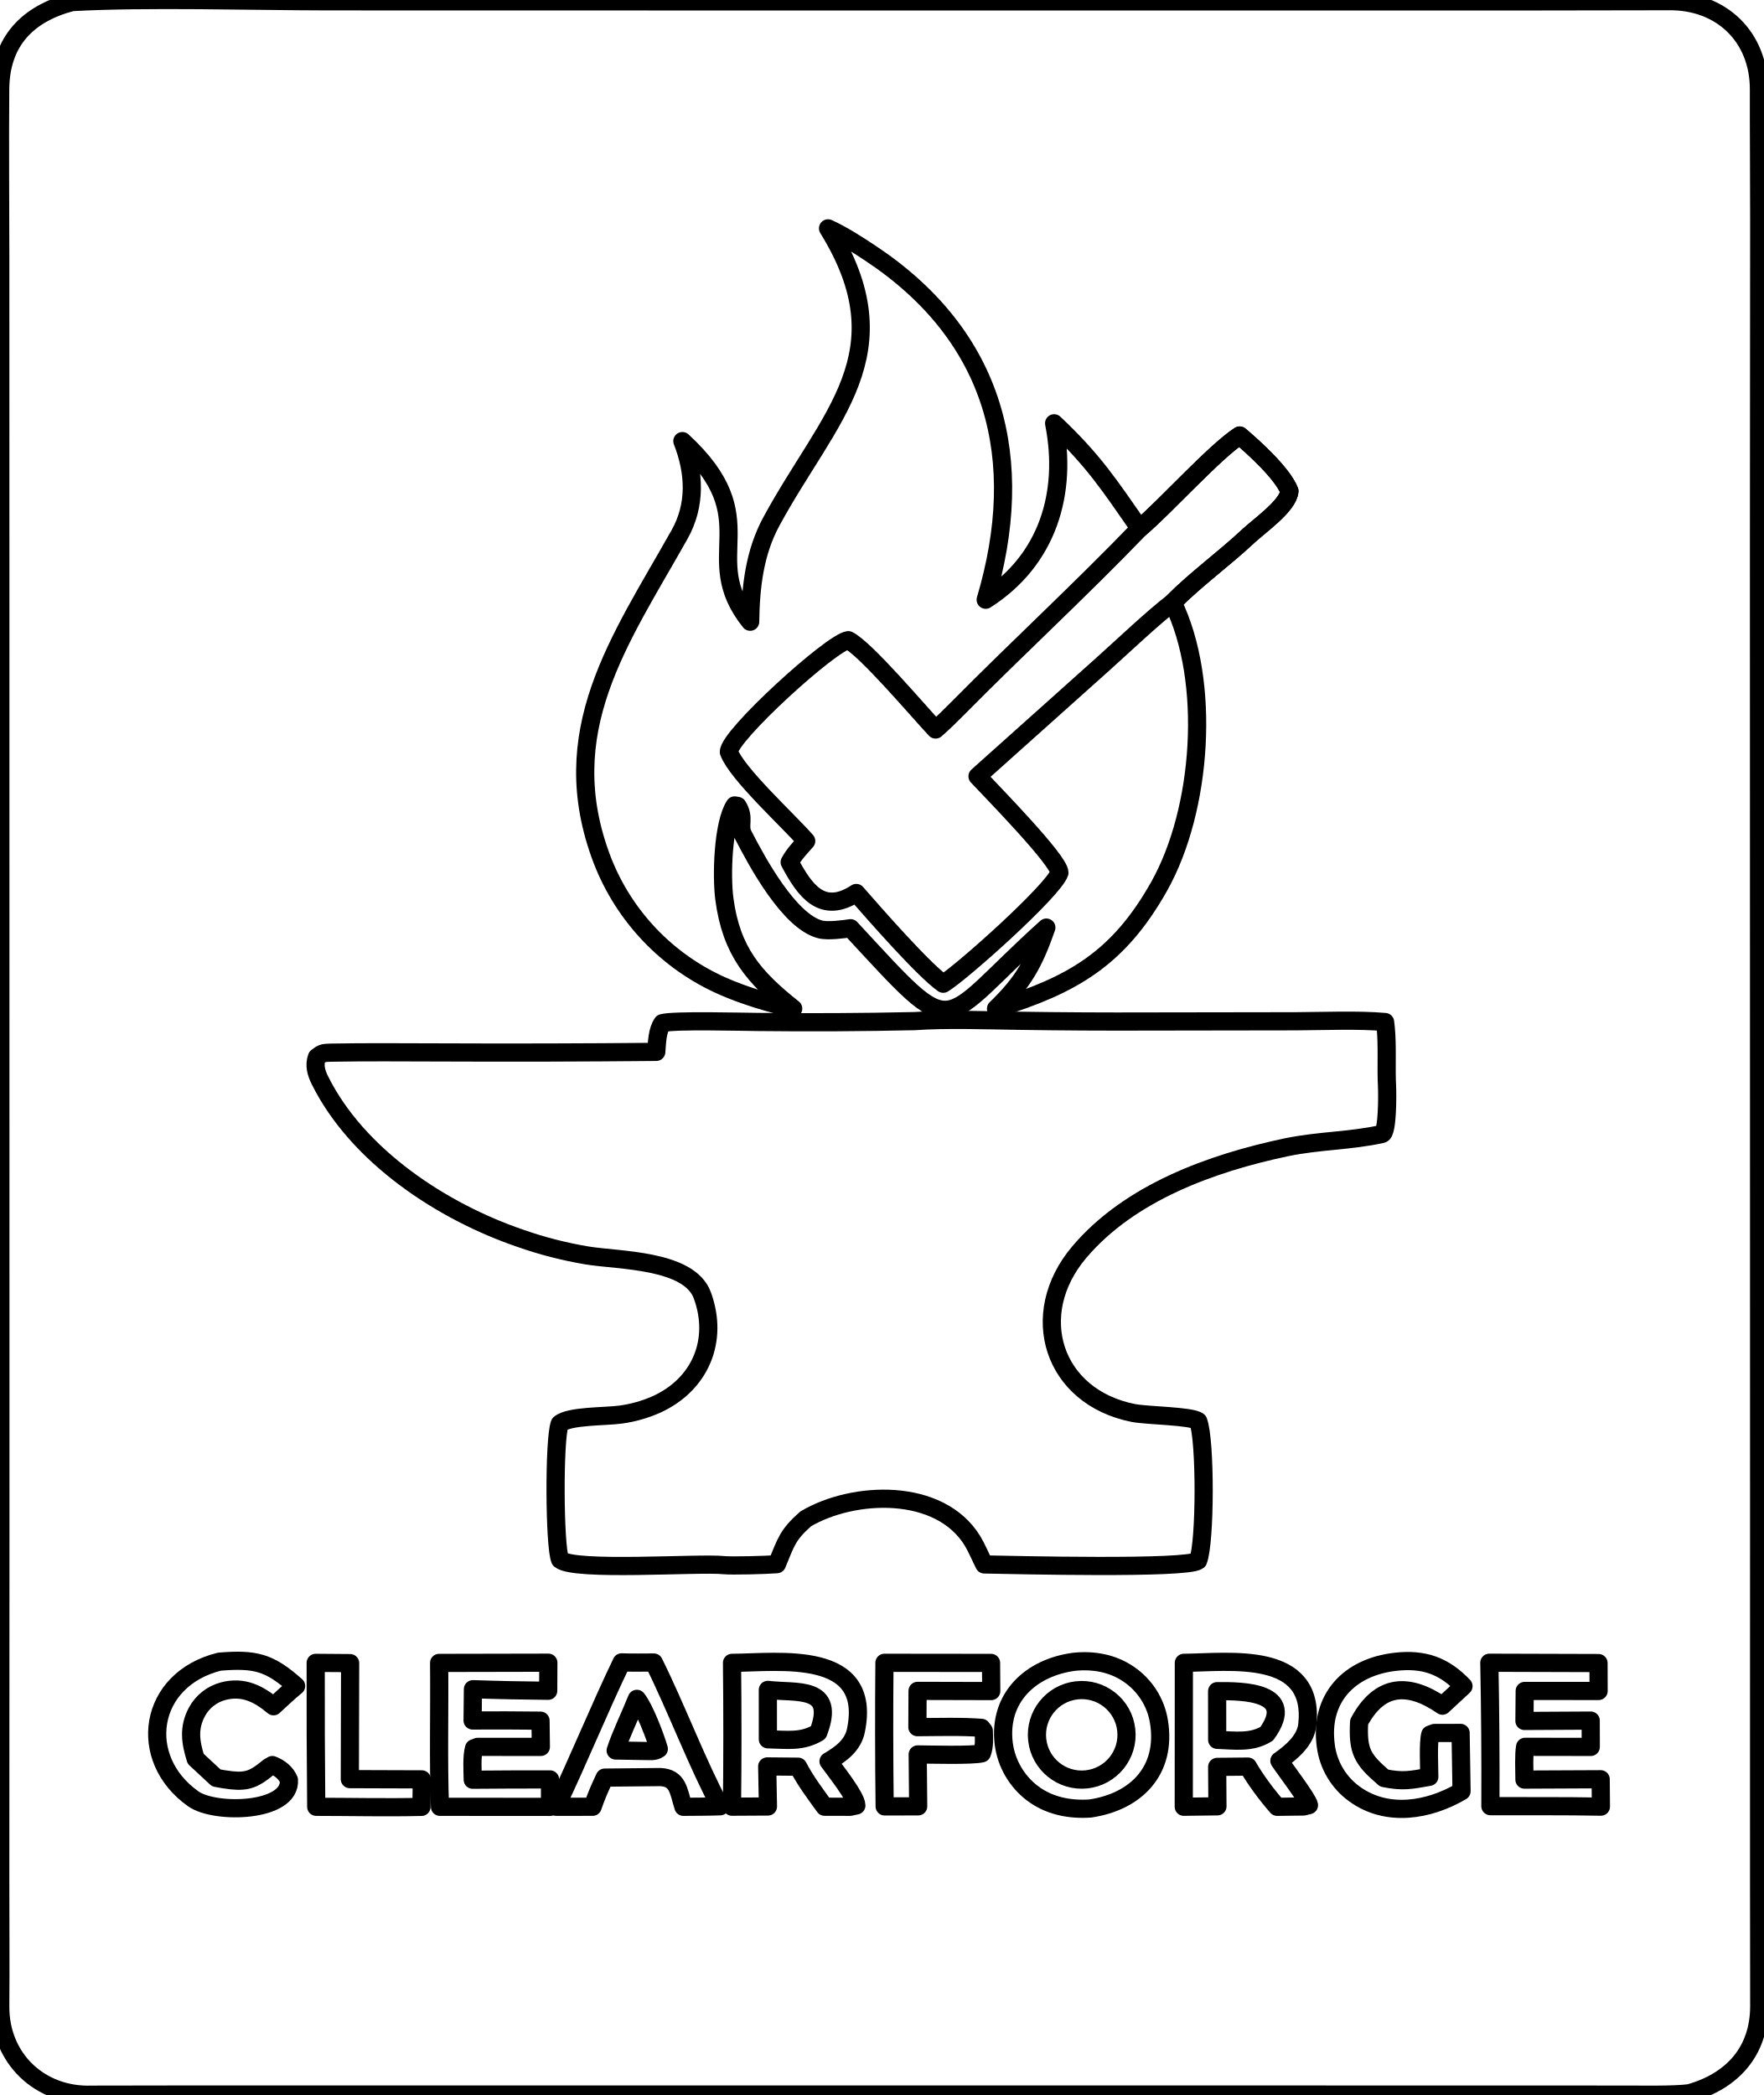
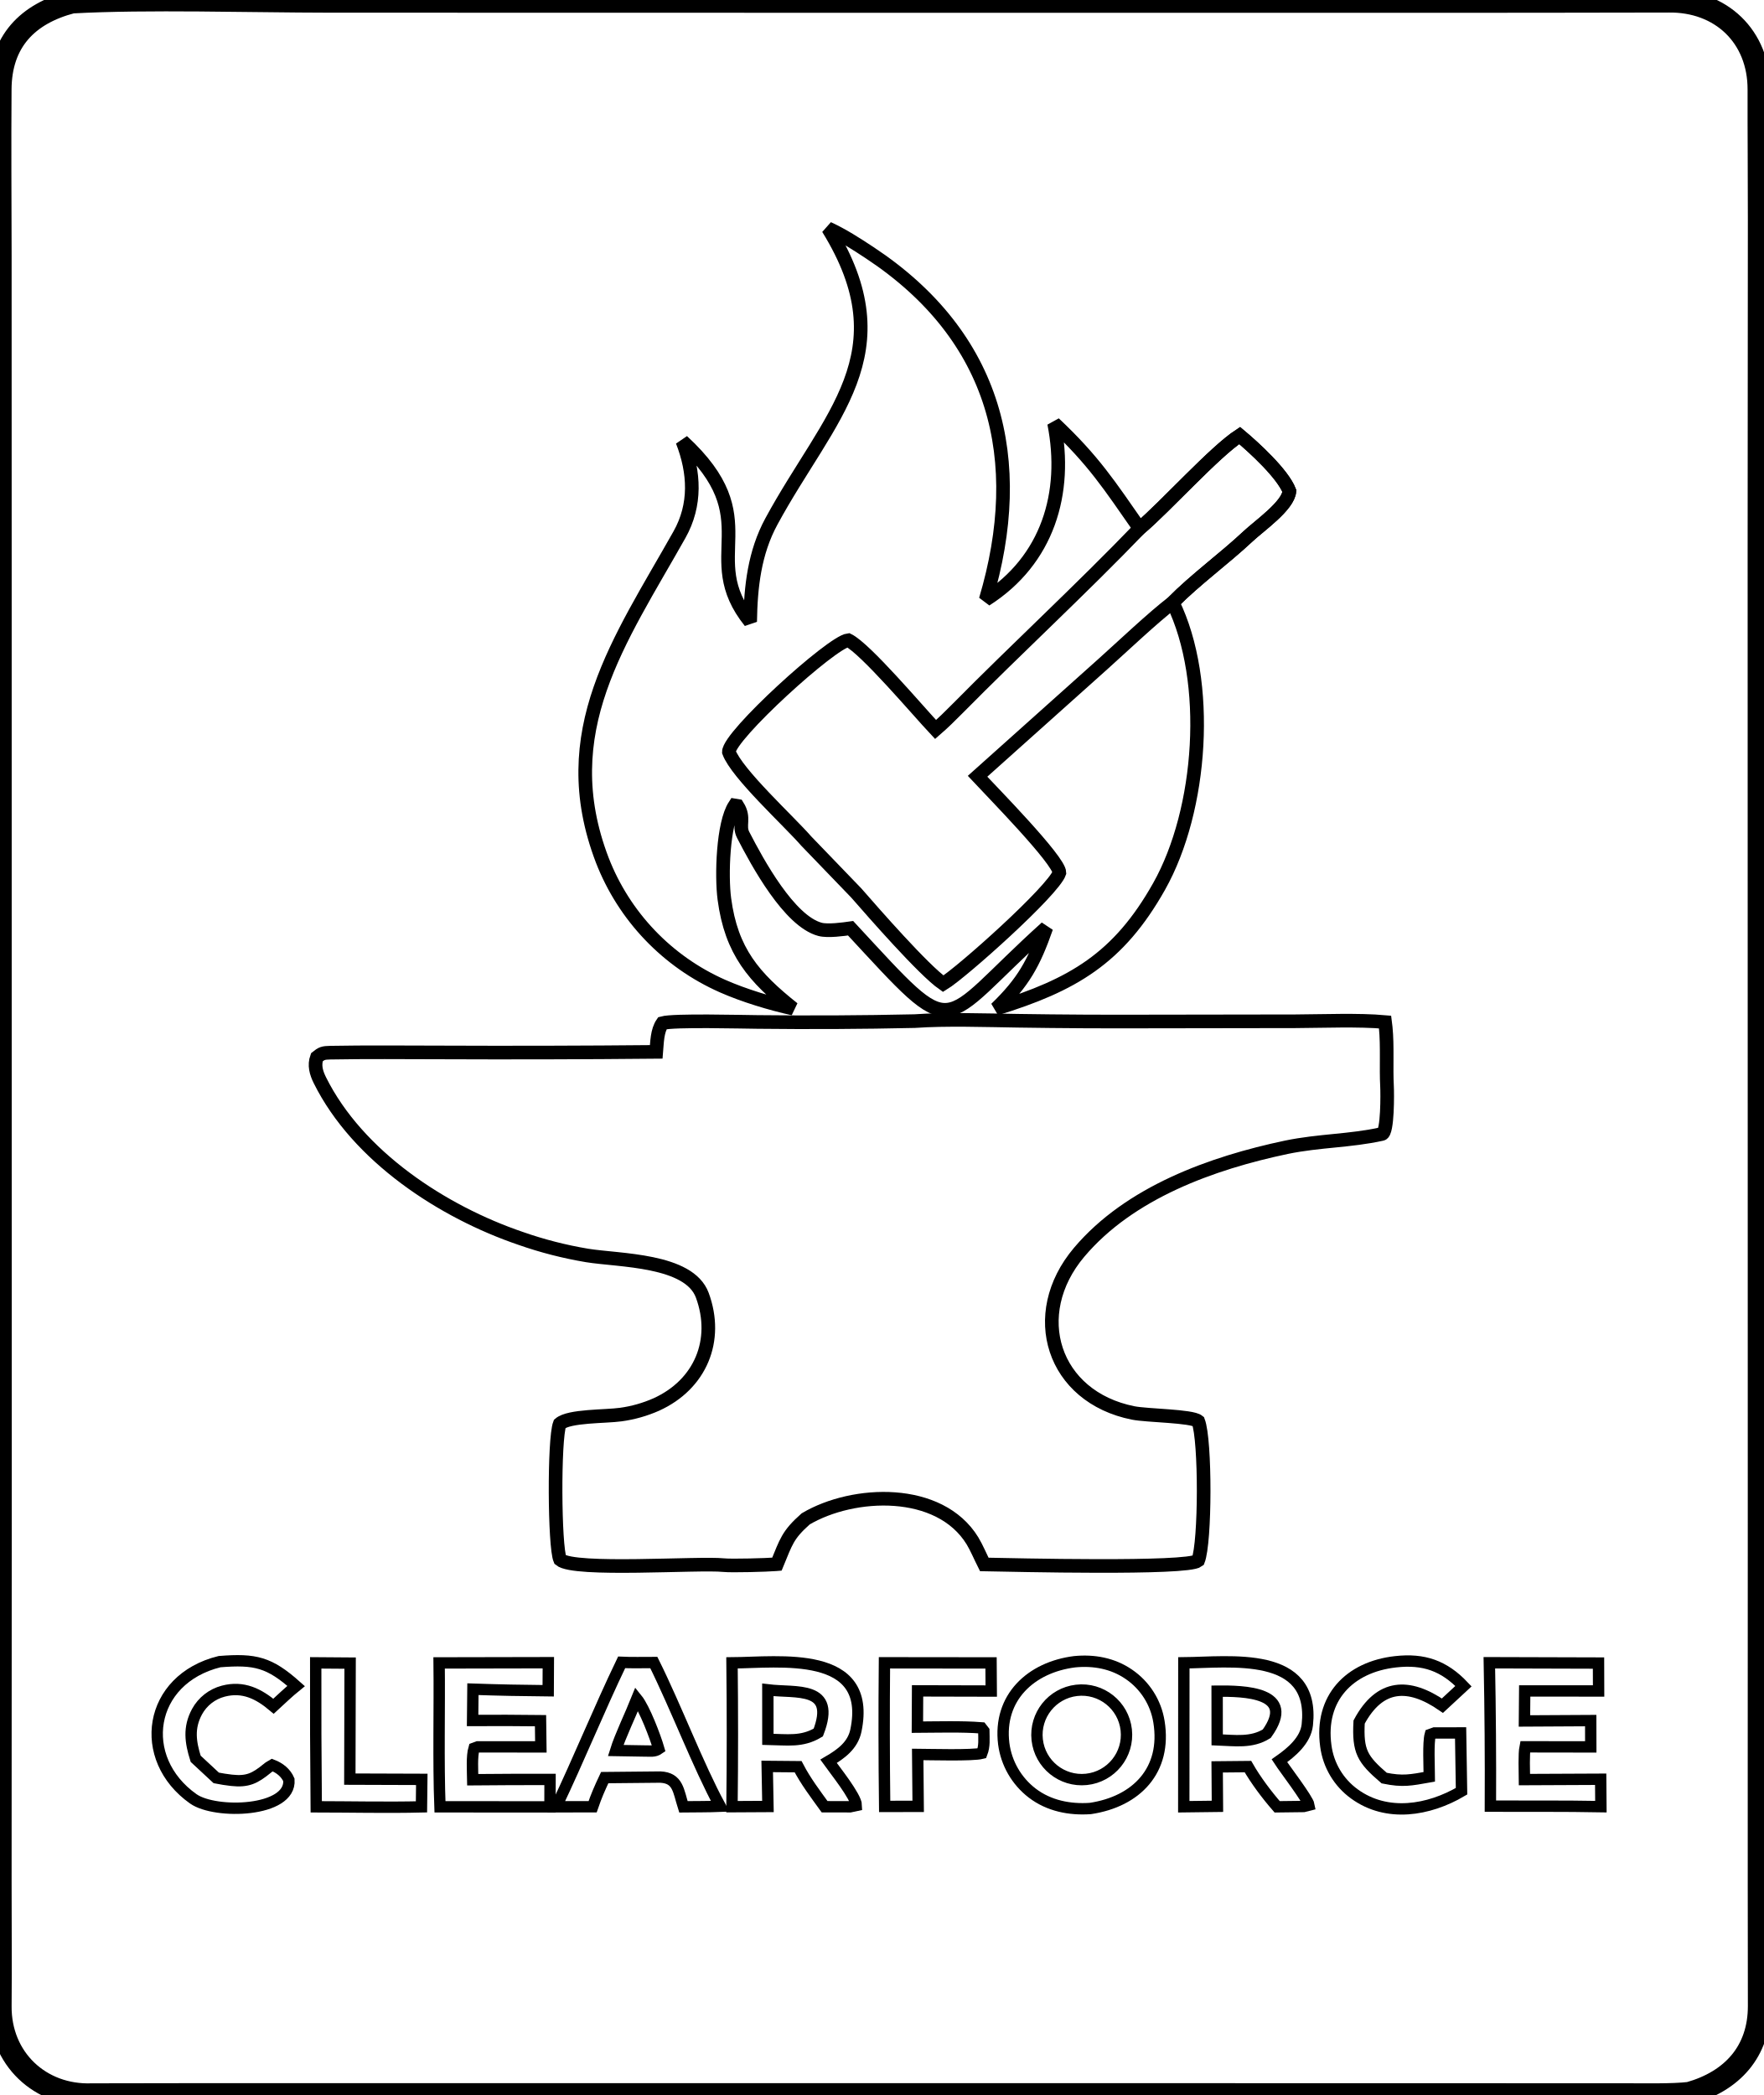
<svg xmlns="http://www.w3.org/2000/svg" width="388" height="461" viewBox="0 0 388 461">
-   <g fill="none" stroke="#000000" stroke-width="4" stroke-linejoin="round" stroke-linecap="round">
+   <g fill="none" stroke-linejoin="miter" stroke-miterlimit="2" stroke-linecap="round" stroke="#000000" stroke-width="5">
    <path d="M15.827 0.46C32.296 -0.456 55.211 0.276 72.303 0.291L175.85 0.311L307.773 0.314C327.552 0.324 347.291 0.306 367.117 0.26C378.692 0.072 387.079 8.034 387.048 19.706C387.026 29.188 387.119 38.973 387.11 48.546L387.061 120.961L387.092 335.172C387.097 370.579 387.053 405.986 387.114 441.393C387.132 451.469 381.14 457.96 371.737 460.614C368.119 461.063 361.394 460.913 357.639 460.918L333.295 460.913L252.934 460.896L97.261 460.9C71.58 460.904 45.988 460.869 20.214 460.931C8.802 461.34 -0.049 452.986 0.055 441.445C0.135 432.459 0.046 422.997 0.053 413.83L0.083 337.928L0.069 122.141L0.056 56.143C0.034 43.967 -0.049 31.784 0.042 19.61C0.121 9.124 6.025 3.018 15.827 0.46Z" />
+   </g>
+   <g fill="none" stroke-linejoin="miter" stroke-miterlimit="2" stroke-linecap="round" stroke="#000000" stroke-width="3">
    <path d="M201.262 224.694C208.143 224.206 217.061 224.514 223.995 224.615C233.656 224.764 243.318 224.817 252.98 224.777L285.07 224.729C291.09 224.698 298.972 224.373 304.782 224.896C304.834 225.292 304.88 225.692 304.92 226.087C305.329 230.218 304.988 234.911 305.21 239.06C305.286 240.479 305.375 249.246 304.105 249.527C296.984 251.105 290.392 250.942 283.071 252.454C266.639 255.922 248.593 262.399 237.469 275.552C225.876 289.267 231.668 307.39 249.343 310.915C252.467 311.539 262.203 311.552 263.674 312.747C265.282 316.948 265.241 339.391 263.64 343.417C261.256 345.319 222.829 344.361 216.587 344.252C215.807 342.709 214.853 340.468 213.989 339.057C206.756 327.249 187.803 328.005 177.285 334.228C173.268 337.792 173 339.273 170.959 344.19L170.693 344.212C168.749 344.375 160.98 344.59 159.25 344.405C153.751 343.83 126.377 345.834 123.243 343.197C122.001 340.31 121.874 316.711 123.162 313.31C125.278 311.504 133.182 311.754 136.612 311.271C139.316 310.902 141.955 310.15 144.449 309.043C154.129 304.639 158.189 294.927 154.537 285.013C151.632 277.13 136.243 277.406 129.182 276.259C124.214 275.429 119.327 274.176 114.575 272.511C97.416 266.671 78.746 254.493 70.393 237.711C69.576 236.067 69.094 234.397 69.731 232.639C70.76 231.796 71.145 231.664 72.675 231.637C80.594 231.492 88.715 231.571 96.618 231.585C112.548 231.655 128.479 231.615 144.409 231.462C144.59 229.343 144.592 226.83 145.763 225.138C148.251 224.443 163.389 224.857 166.659 224.879C178.194 225.01 189.73 224.949 201.262 224.694Z" />
    <path d="M182.21 50.248C185.44 51.737 188.428 53.668 191.389 55.624C219.206 74 226.066 101.135 216.897 131.968C230.497 123.295 234.996 108.535 231.956 93.147C240.693 101.389 244.028 106.614 250.775 116.286C256.688 111.249 267.185 99.499 272.781 95.835C275.982 98.516 282.269 104.261 283.73 108.064C283.487 111.283 277.126 115.677 274.631 118.016C269.378 122.939 263.093 127.487 258.052 132.579C266.552 149.942 264.528 178.217 255.065 195.041C246.117 210.95 236.018 216.759 219.176 221.961C225.195 216.141 227.508 211.945 230.246 204.113C205.769 226.135 211.222 230.205 187.169 204.254C185.666 204.469 182.167 204.963 180.44 204.502C173.664 202.694 166.677 189.835 163.529 183.712C162.445 181.604 164.014 180.046 162.297 177.341L161.665 177.235C159.058 181.236 158.725 192.737 159.393 197.796C160.921 209.379 165.916 215.083 174.538 221.939C169.548 220.827 163.674 219.053 159.023 216.996C146.853 211.629 137.316 201.646 132.515 189.244C121.725 161.004 136.412 140.947 149.522 117.638C153.198 111.102 152.861 103.991 150.154 97.062C168.977 114.41 153.452 122.322 165.069 136.808C165.181 129.117 166.027 121.597 169.74 114.748C182.358 91.47 199.214 77.787 182.21 50.248Z" />
-     <path d="M250.775 116.286C256.688 111.249 267.185 99.499 272.781 95.835C275.982 98.516 282.269 104.261 283.73 108.064C283.487 111.283 277.126 115.677 274.631 118.016C269.378 122.939 263.093 127.487 258.052 132.579C253.849 135.763 246.768 142.478 242.67 146.147L215.103 170.821C218.153 174.108 233.105 189.298 233.124 192.043C231.796 195.975 211.565 214.045 207.55 216.467C203.174 213.393 192.341 200.984 188.421 196.5C180.914 201.417 177.103 195.997 173.767 189.721C174.733 187.946 176.064 186.581 177.402 185.065C173.654 180.744 162.134 170.243 160.387 165.47C160.358 161.897 182.983 141.31 186.659 140.87C190.475 142.757 201.974 156.382 205.87 160.526C207.513 159.104 209.232 157.41 210.763 155.86C223.898 142.567 237.837 129.736 250.775 116.286Z" />
+     <path d="M250.775 116.286C256.688 111.249 267.185 99.499 272.781 95.835C275.982 98.516 282.269 104.261 283.73 108.064C283.487 111.283 277.126 115.677 274.631 118.016C269.378 122.939 263.093 127.487 258.052 132.579C253.849 135.763 246.768 142.478 242.67 146.147L215.103 170.821C218.153 174.108 233.105 189.298 233.124 192.043C231.796 195.975 211.565 214.045 207.55 216.467C203.174 213.393 192.341 200.984 188.421 196.5L177.402 185.065C173.654 180.744 162.134 170.243 160.387 165.47C160.358 161.897 182.983 141.31 186.659 140.87C190.475 142.757 201.974 156.382 205.87 160.526C207.513 159.104 209.232 157.41 210.763 155.86C223.898 142.567 237.837 129.736 250.775 116.286Z" />
+   </g>
+   <g fill="none" stroke-linejoin="miter" stroke-miterlimit="2" stroke-linecap="round" stroke="#000000" stroke-width="2.5">
    <path d="M236.458 365.662C240.689 365.244 244.871 365.996 248.409 368.435C251.958 370.856 254.352 374.631 255.029 378.876C256.749 389.511 250.103 396.428 239.936 397.953C235.389 398.278 230.809 397.373 227.133 394.564C223.687 391.919 221.434 388.012 220.87 383.706C219.61 373.532 226.874 366.866 236.458 365.662Z M236.882 371.959C242.315 371.322 247.228 375.229 247.829 380.665C248.431 386.096 244.49 390.983 239.049 391.55C233.659 392.108 228.829 388.214 228.233 382.831C227.637 377.443 231.501 372.592 236.882 371.959Z" fill-rule="evenodd" />
    <path d="M161.076 365.908C171.418 365.846 192.043 362.867 188.343 380.788C187.664 384.079 185.075 385.956 182.316 387.573C183.67 389.471 188.403 395.364 188.439 397.285L187.069 397.579L181.449 397.566C179.339 394.639 177.297 391.967 175.623 388.759L168.82 388.698L168.984 397.513L161.071 397.557C161.191 387.006 161.193 376.455 161.076 365.908Z M168.962 371.854C175.227 372.623 184.077 370.808 180.063 381.232C176.449 383.394 173.243 382.809 168.969 382.73L168.962 371.854Z" fill-rule="evenodd" />
    <path d="M260.503 365.899C270.517 365.824 289.464 363.06 287.67 379.54C287.297 382.967 284.178 385.591 281.525 387.45C282.639 389.168 287.797 395.896 288.035 397.214L286.857 397.513L281.037 397.584C278.746 394.956 276.334 391.748 274.604 388.733L267.834 388.799L267.892 397.478L260.485 397.57L260.503 365.899Z M267.825 372.135C273.616 372.082 285.415 372.258 278.743 381.5C275.407 383.583 271.759 382.989 267.837 382.844L267.825 372.135Z" fill-rule="evenodd" />
    <path d="M136.789 365.798C138.931 365.903 141.678 365.829 143.87 365.833C148.833 375.831 153.629 388.553 158.473 397.469C155.857 397.575 153.02 397.553 150.384 397.584C149.264 394.064 149.237 391.233 145.308 391.04L133.064 391.159C131.952 393.532 131.252 395.105 130.404 397.575L122.386 397.579C127.402 387.063 131.836 376.094 136.789 365.798Z M140.141 373.827C141.819 375.892 144.206 382.198 144.969 384.835C144.003 385.507 143.159 385.279 141.791 385.301L135.477 385.195C136.457 382.049 138.806 377.175 140.141 373.827Z" fill-rule="evenodd" />
    <path d="M327.725 365.881L351.749 365.952L351.767 372.095L335.506 372.087L335.449 378.692L350.03 378.612L350.043 384.404L335.598 384.382C335.282 385.903 335.436 389.862 335.449 391.594L352.224 391.519L352.272 397.548C344.258 397.395 335.994 397.469 327.957 397.443C328.006 386.923 327.928 376.398 327.725 365.881Z" />
    <path d="M96.628 365.921L120.66 365.873L120.629 372.051C115.106 372.007 109.584 371.893 104.065 371.704L103.994 378.586C108.976 378.555 113.959 378.568 118.941 378.63L119.014 384.4L105.113 384.396L104.309 384.694C103.784 386.448 103.993 389.656 104.025 391.625C109.695 391.572 115.365 391.55 121.035 391.559L121.022 397.601L96.812 397.584C96.43 387.555 96.745 376.151 96.628 365.921Z" />
    <path d="M307.075 365.671C313.313 364.963 317.779 366.554 322.034 371.036L317.399 375.33C309.979 370.219 303.612 370.443 299.069 378.933C298.741 385.398 299.747 387.107 304.582 391.264C308.713 392.108 310.413 391.708 314.51 390.987C314.504 388.755 314.23 383.46 314.724 381.675L315.652 381.337L321.401 381.328L321.606 394.156C314.398 398.405 305.179 399.957 298.025 394.745C294.567 392.24 292.295 388.421 291.741 384.189C290.297 373.669 296.917 366.809 307.075 365.671Z" />
    <path d="M48.315 365.64C56.192 365.011 59.273 365.763 65.16 371.001C63.503 372.341 61.773 373.998 60.186 375.457C56.91 372.706 53.509 370.984 49.129 372.135C46.668 372.781 44.581 374.411 43.358 376.644C41.437 380.199 41.907 383.363 43.055 387.015L47.586 391.225C48.69 391.444 49.801 391.62 50.918 391.748C54.518 392.152 56.129 391.299 58.754 389.168C59.05 388.878 59.566 388.619 59.929 388.399C61.515 389.01 62.903 390.087 63.575 391.669C64.079 398.775 47.391 399.271 42.523 395.826C30.003 386.971 32.571 369.511 48.315 365.64Z" />
    <path d="M194.619 365.895L218.076 365.921L218.118 372.113L201.908 372.073L201.869 380.058C206.235 380.036 211.713 379.869 215.971 380.212L216.483 380.871C216.503 382.638 216.682 384.194 216.054 385.811C214.063 386.347 204.42 386.074 201.937 386.057L202.041 397.483L194.666 397.5C194.54 386.966 194.524 376.428 194.619 365.895Z" />
    <path d="M69.469 365.908L77.044 365.965L76.98 391.493L92.813 391.546L92.743 397.597C85.304 397.777 77.088 397.592 69.585 397.584C69.483 387.028 69.444 376.468 69.469 365.908Z" />
  </g>
</svg>
